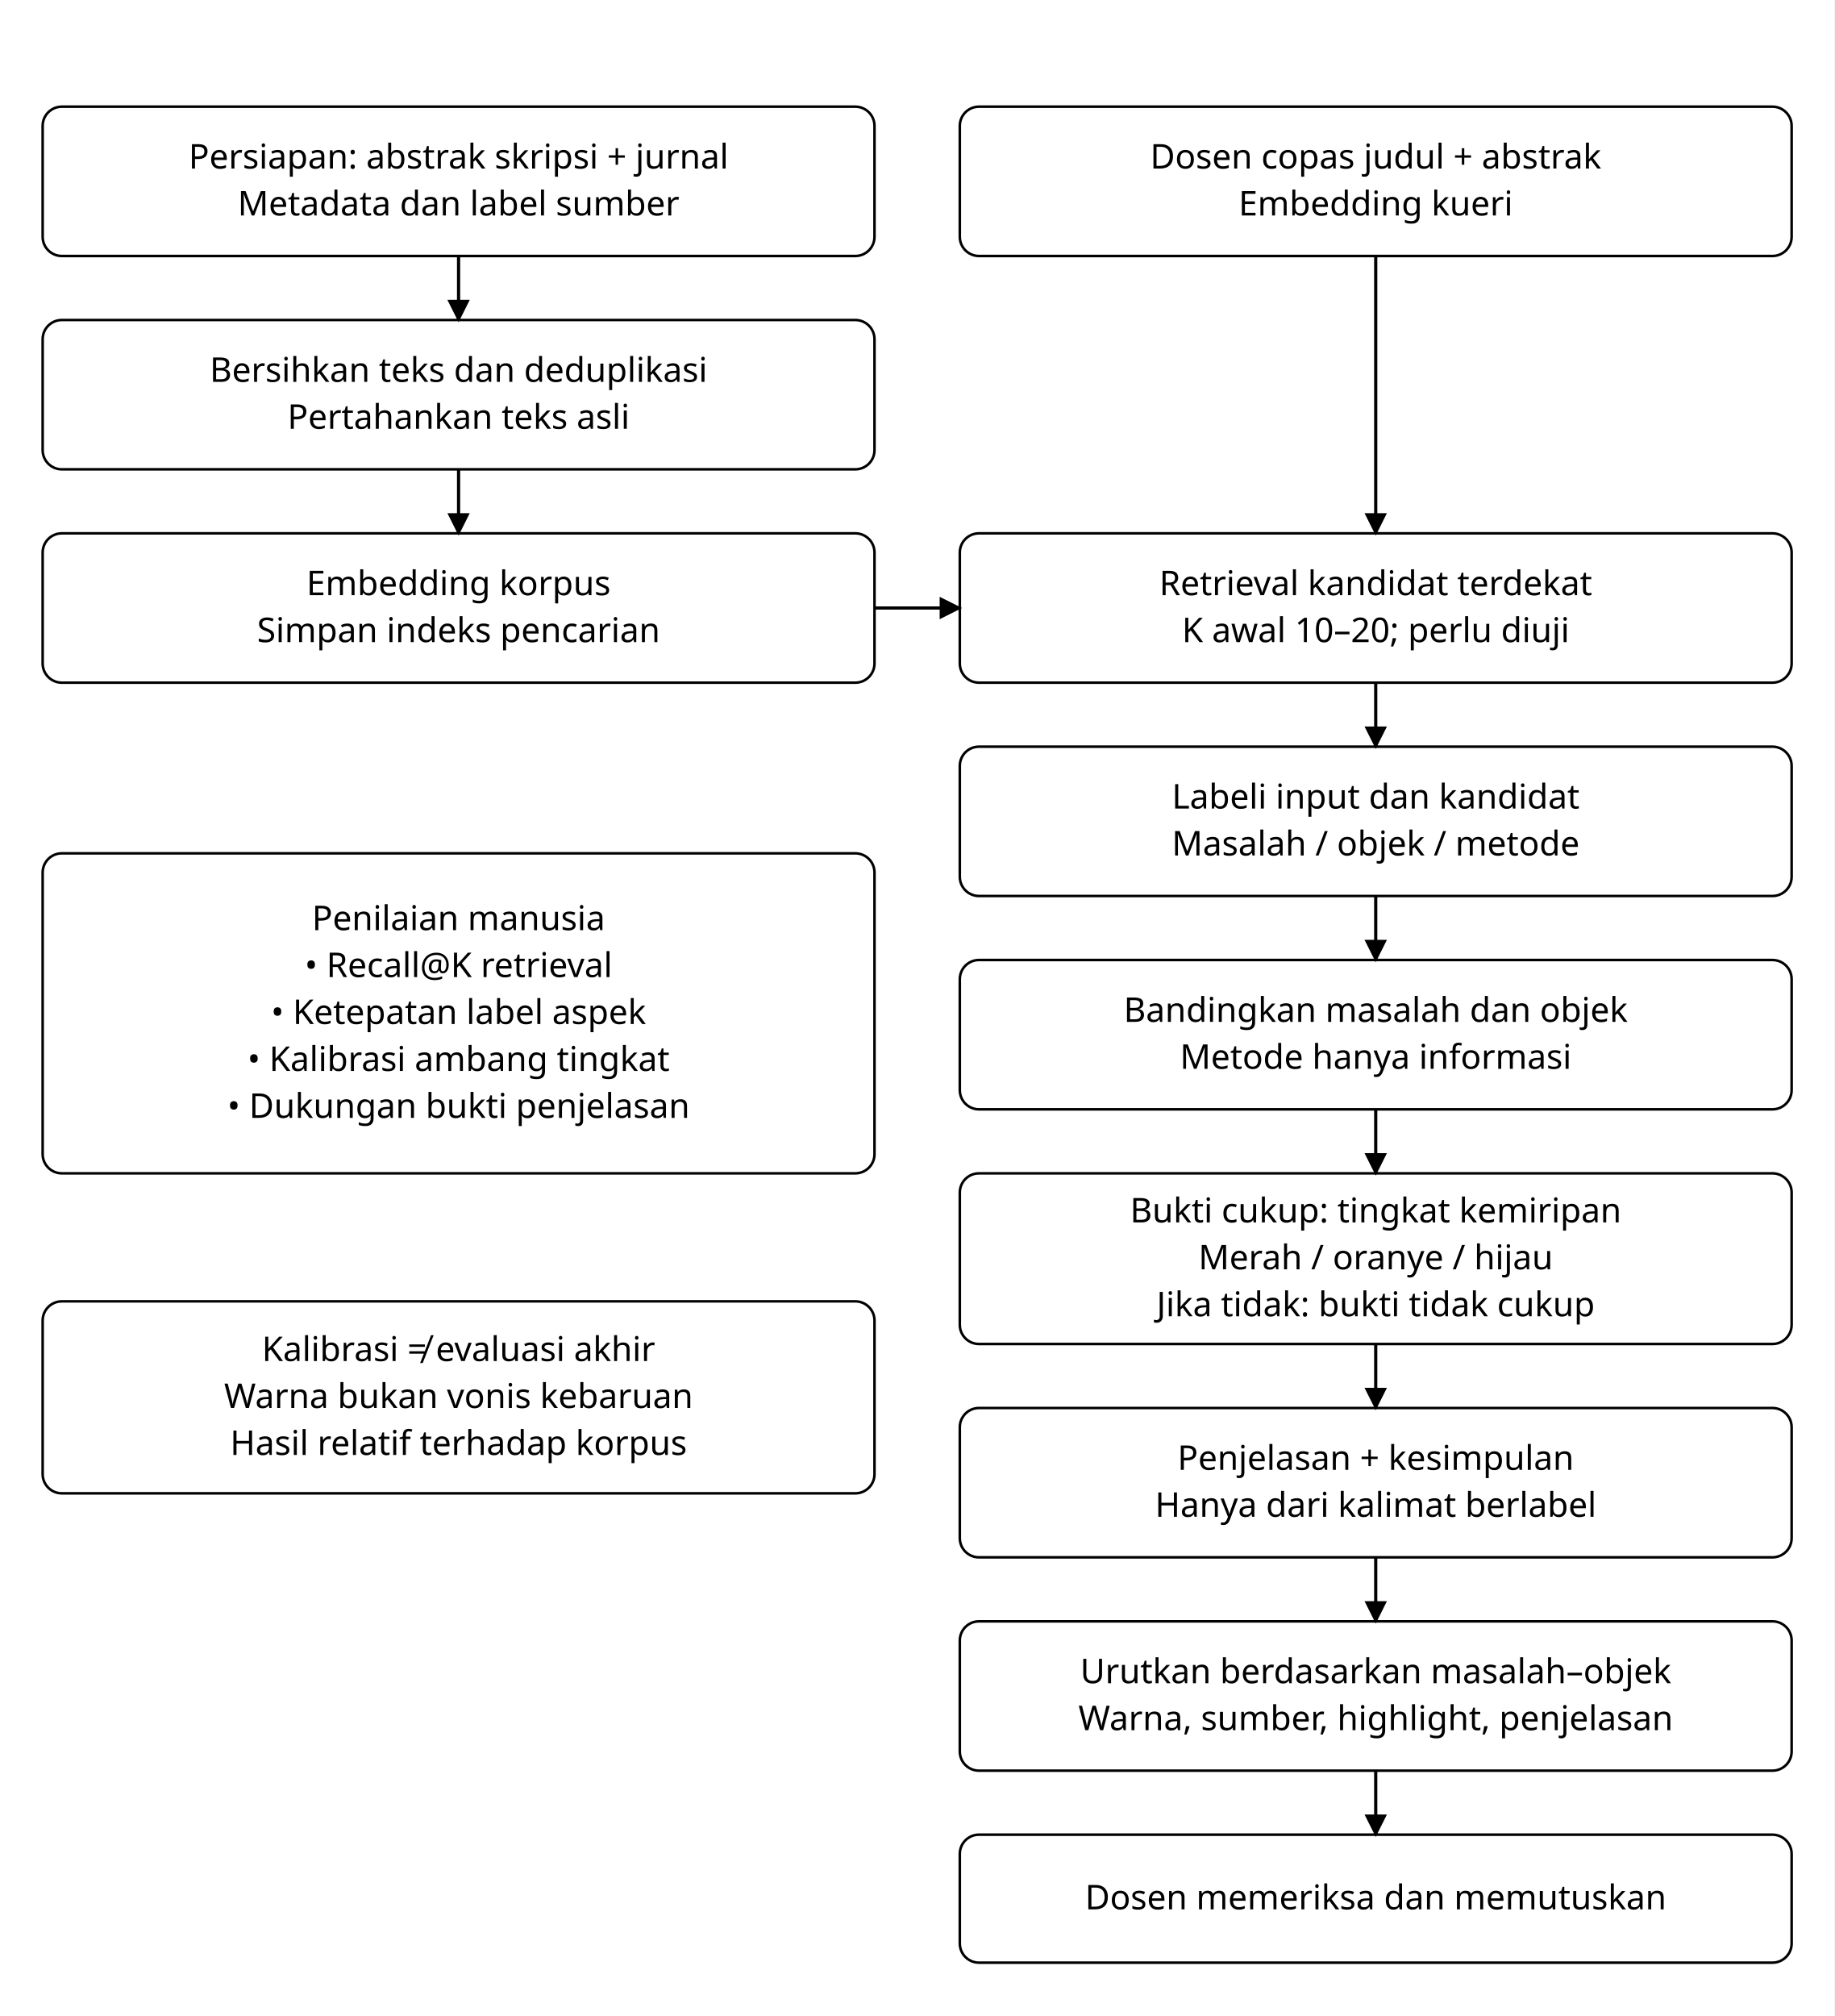
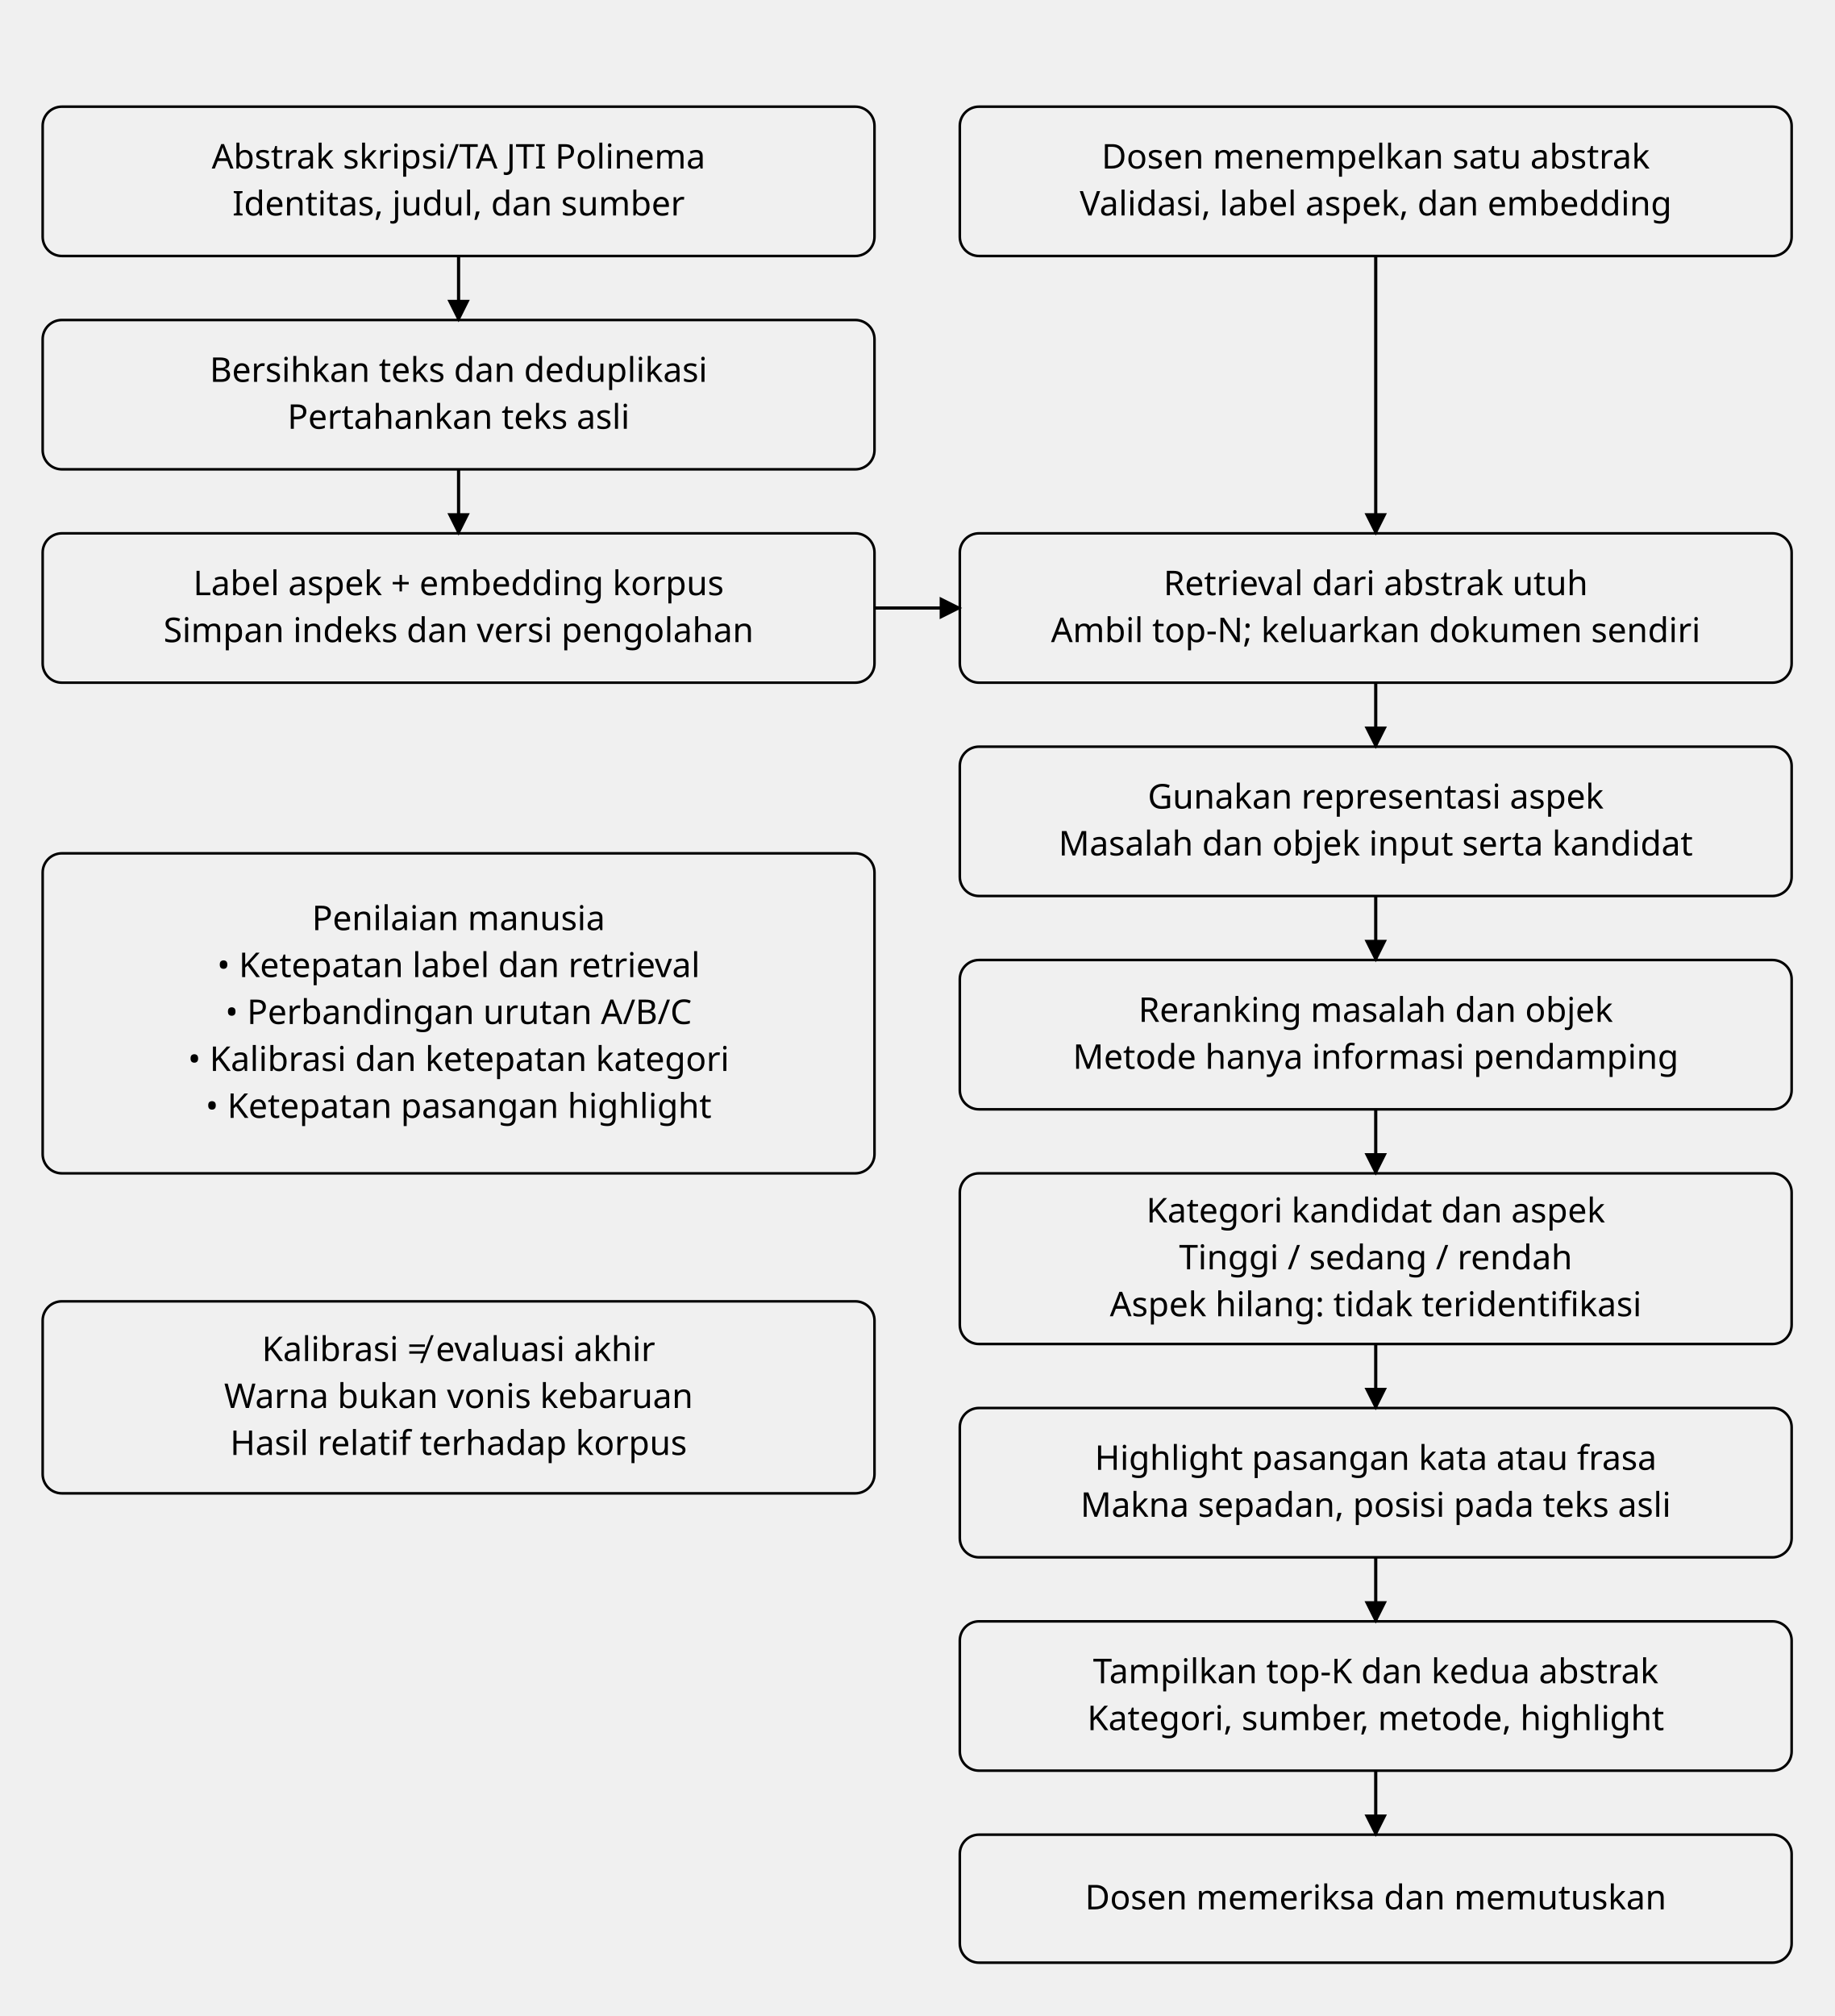
- <svg xmlns="http://www.w3.org/2000/svg" viewBox="0 0 860 945" role="img" aria-labelledby="title desc" color="black">
-   <rect width="860" height="945" fill="white" />
+ <svg xmlns="http://www.w3.org/2000/svg" viewBox="0 0 860 945" role="img" aria-labelledby="title desc">
  <defs>
    <marker id="arrow" viewBox="0 0 10 10" refX="9" refY="5" markerWidth="7" markerHeight="7" orient="auto-start-reverse">
      <path d="M0 0 L10 5 L0 10" fill="currentColor" />
    </marker>
  </defs>
  <g fill="none" stroke="currentColor" stroke-width="1.5" marker-end="url(#arrow)">
    <path d="M215 120 V150" />
    <path d="M215 220 V250" />
    <path d="M410 285 H450" />
    <path d="M645 120 V250" />
    <path d="M645 320 V350" />
    <path d="M645 420 V450" />
    <path d="M645 520 V550" />
    <path d="M645 630 V660" />
    <path d="M645 730 V760" />
    <path d="M645 830 V860" />
  </g>
  <g fill="none" stroke="currentColor" stroke-width="1.2">
    <rect x="20" y="50" width="390" height="70" rx="9" />
    <rect x="20" y="150" width="390" height="70" rx="9" />
    <rect x="20" y="250" width="390" height="70" rx="9" />
    <rect x="450" y="50" width="390" height="70" rx="9" />
    <rect x="450" y="250" width="390" height="70" rx="9" />
    <rect x="450" y="350" width="390" height="70" rx="9" />
    <rect x="450" y="450" width="390" height="70" rx="9" />
    <rect x="450" y="550" width="390" height="80" rx="9" />
    <rect x="450" y="660" width="390" height="70" rx="9" />
    <rect x="450" y="760" width="390" height="70" rx="9" />
    <rect x="450" y="860" width="390" height="60" rx="9" />
    <rect x="20" y="400" width="390" height="150" rx="9" />
    <rect x="20" y="610" width="390" height="90" rx="9" />
  </g>
  <g fill="currentColor" font-family="sans-serif" font-size="16" text-anchor="middle">
-     <text x="215.0" y="79.0">Persiapan: abstrak skripsi + jurnal</text>
-     <text x="215.0" y="101.0">Metadata dan label sumber</text>
+     <text x="215.0" y="79.0">Abstrak skripsi/TA JTI Polinema</text>
+     <text x="215.0" y="101.0">Identitas, judul, dan sumber</text>
    <text x="215.0" y="179.0">Bersihkan teks dan deduplikasi</text>
    <text x="215.0" y="201.0">Pertahankan teks asli</text>
-     <text x="215.0" y="279.0">Embedding korpus</text>
-     <text x="215.0" y="301.0">Simpan indeks pencarian</text>
-     <text x="645.0" y="79.0">Dosen copas judul + abstrak</text>
-     <text x="645.0" y="101.0">Embedding kueri</text>
-     <text x="645.0" y="279.0">Retrieval kandidat terdekat</text>
-     <text x="645.0" y="301.0">K awal 10–20; perlu diuji</text>
-     <text x="645.0" y="379.0">Labeli input dan kandidat</text>
-     <text x="645.0" y="401.0">Masalah / objek / metode</text>
-     <text x="645.0" y="479.0">Bandingkan masalah dan objek</text>
-     <text x="645.0" y="501.0">Metode hanya informasi</text>
-     <text x="645.0" y="573.0">Bukti cukup: tingkat kemiripan</text>
-     <text x="645.0" y="595.0">Merah / oranye / hijau</text>
-     <text x="645.0" y="617.0">Jika tidak: bukti tidak cukup</text>
-     <text x="645.0" y="689.0">Penjelasan + kesimpulan</text>
-     <text x="645.0" y="711.0">Hanya dari kalimat berlabel</text>
-     <text x="645.0" y="789.0">Urutkan berdasarkan masalah–objek</text>
-     <text x="645.0" y="811.0">Warna, sumber, highlight, penjelasan</text>
+     <text x="215.0" y="279.0">Label aspek + embedding korpus</text>
+     <text x="215.0" y="301.0">Simpan indeks dan versi pengolahan</text>
+     <text x="645.0" y="79.0">Dosen menempelkan satu abstrak</text>
+     <text x="645.0" y="101.0">Validasi, label aspek, dan embedding</text>
+     <text x="645.0" y="279.0">Retrieval dari abstrak utuh</text>
+     <text x="645.0" y="301.0">Ambil top-N; keluarkan dokumen sendiri</text>
+     <text x="645.0" y="379.0">Gunakan representasi aspek</text>
+     <text x="645.0" y="401.0">Masalah dan objek input serta kandidat</text>
+     <text x="645.0" y="479.0">Reranking masalah dan objek</text>
+     <text x="645.0" y="501.0">Metode hanya informasi pendamping</text>
+     <text x="645.0" y="573.0">Kategori kandidat dan aspek</text>
+     <text x="645.0" y="595.0">Tinggi / sedang / rendah</text>
+     <text x="645.0" y="617.0">Aspek hilang: tidak teridentifikasi</text>
+     <text x="645.0" y="689.0">Highlight pasangan kata atau frasa</text>
+     <text x="645.0" y="711.0">Makna sepadan, posisi pada teks asli</text>
+     <text x="645.0" y="789.0">Tampilkan top-K dan kedua abstrak</text>
+     <text x="645.0" y="811.0">Kategori, sumber, metode, highlight</text>
    <text x="645.0" y="895.0">Dosen memeriksa dan memutuskan</text>
    <text x="215.0" y="436.0">Penilaian manusia</text>
-     <text x="215.0" y="458.0">• Recall@K retrieval</text>
-     <text x="215.0" y="480.0">• Ketepatan label aspek</text>
-     <text x="215.0" y="502.0">• Kalibrasi ambang tingkat</text>
-     <text x="215.0" y="524.0">• Dukungan bukti penjelasan</text>
+     <text x="215.0" y="458.0">• Ketepatan label dan retrieval</text>
+     <text x="215.0" y="480.0">• Perbandingan urutan A/B/C</text>
+     <text x="215.0" y="502.0">• Kalibrasi dan ketepatan kategori</text>
+     <text x="215.0" y="524.0">• Ketepatan pasangan highlight</text>
    <text x="215.0" y="638.0">Kalibrasi ≠ evaluasi akhir</text>
    <text x="215.0" y="660.0">Warna bukan vonis kebaruan</text>
    <text x="215.0" y="682.0">Hasil relatif terhadap korpus</text>
  </g>
</svg>
